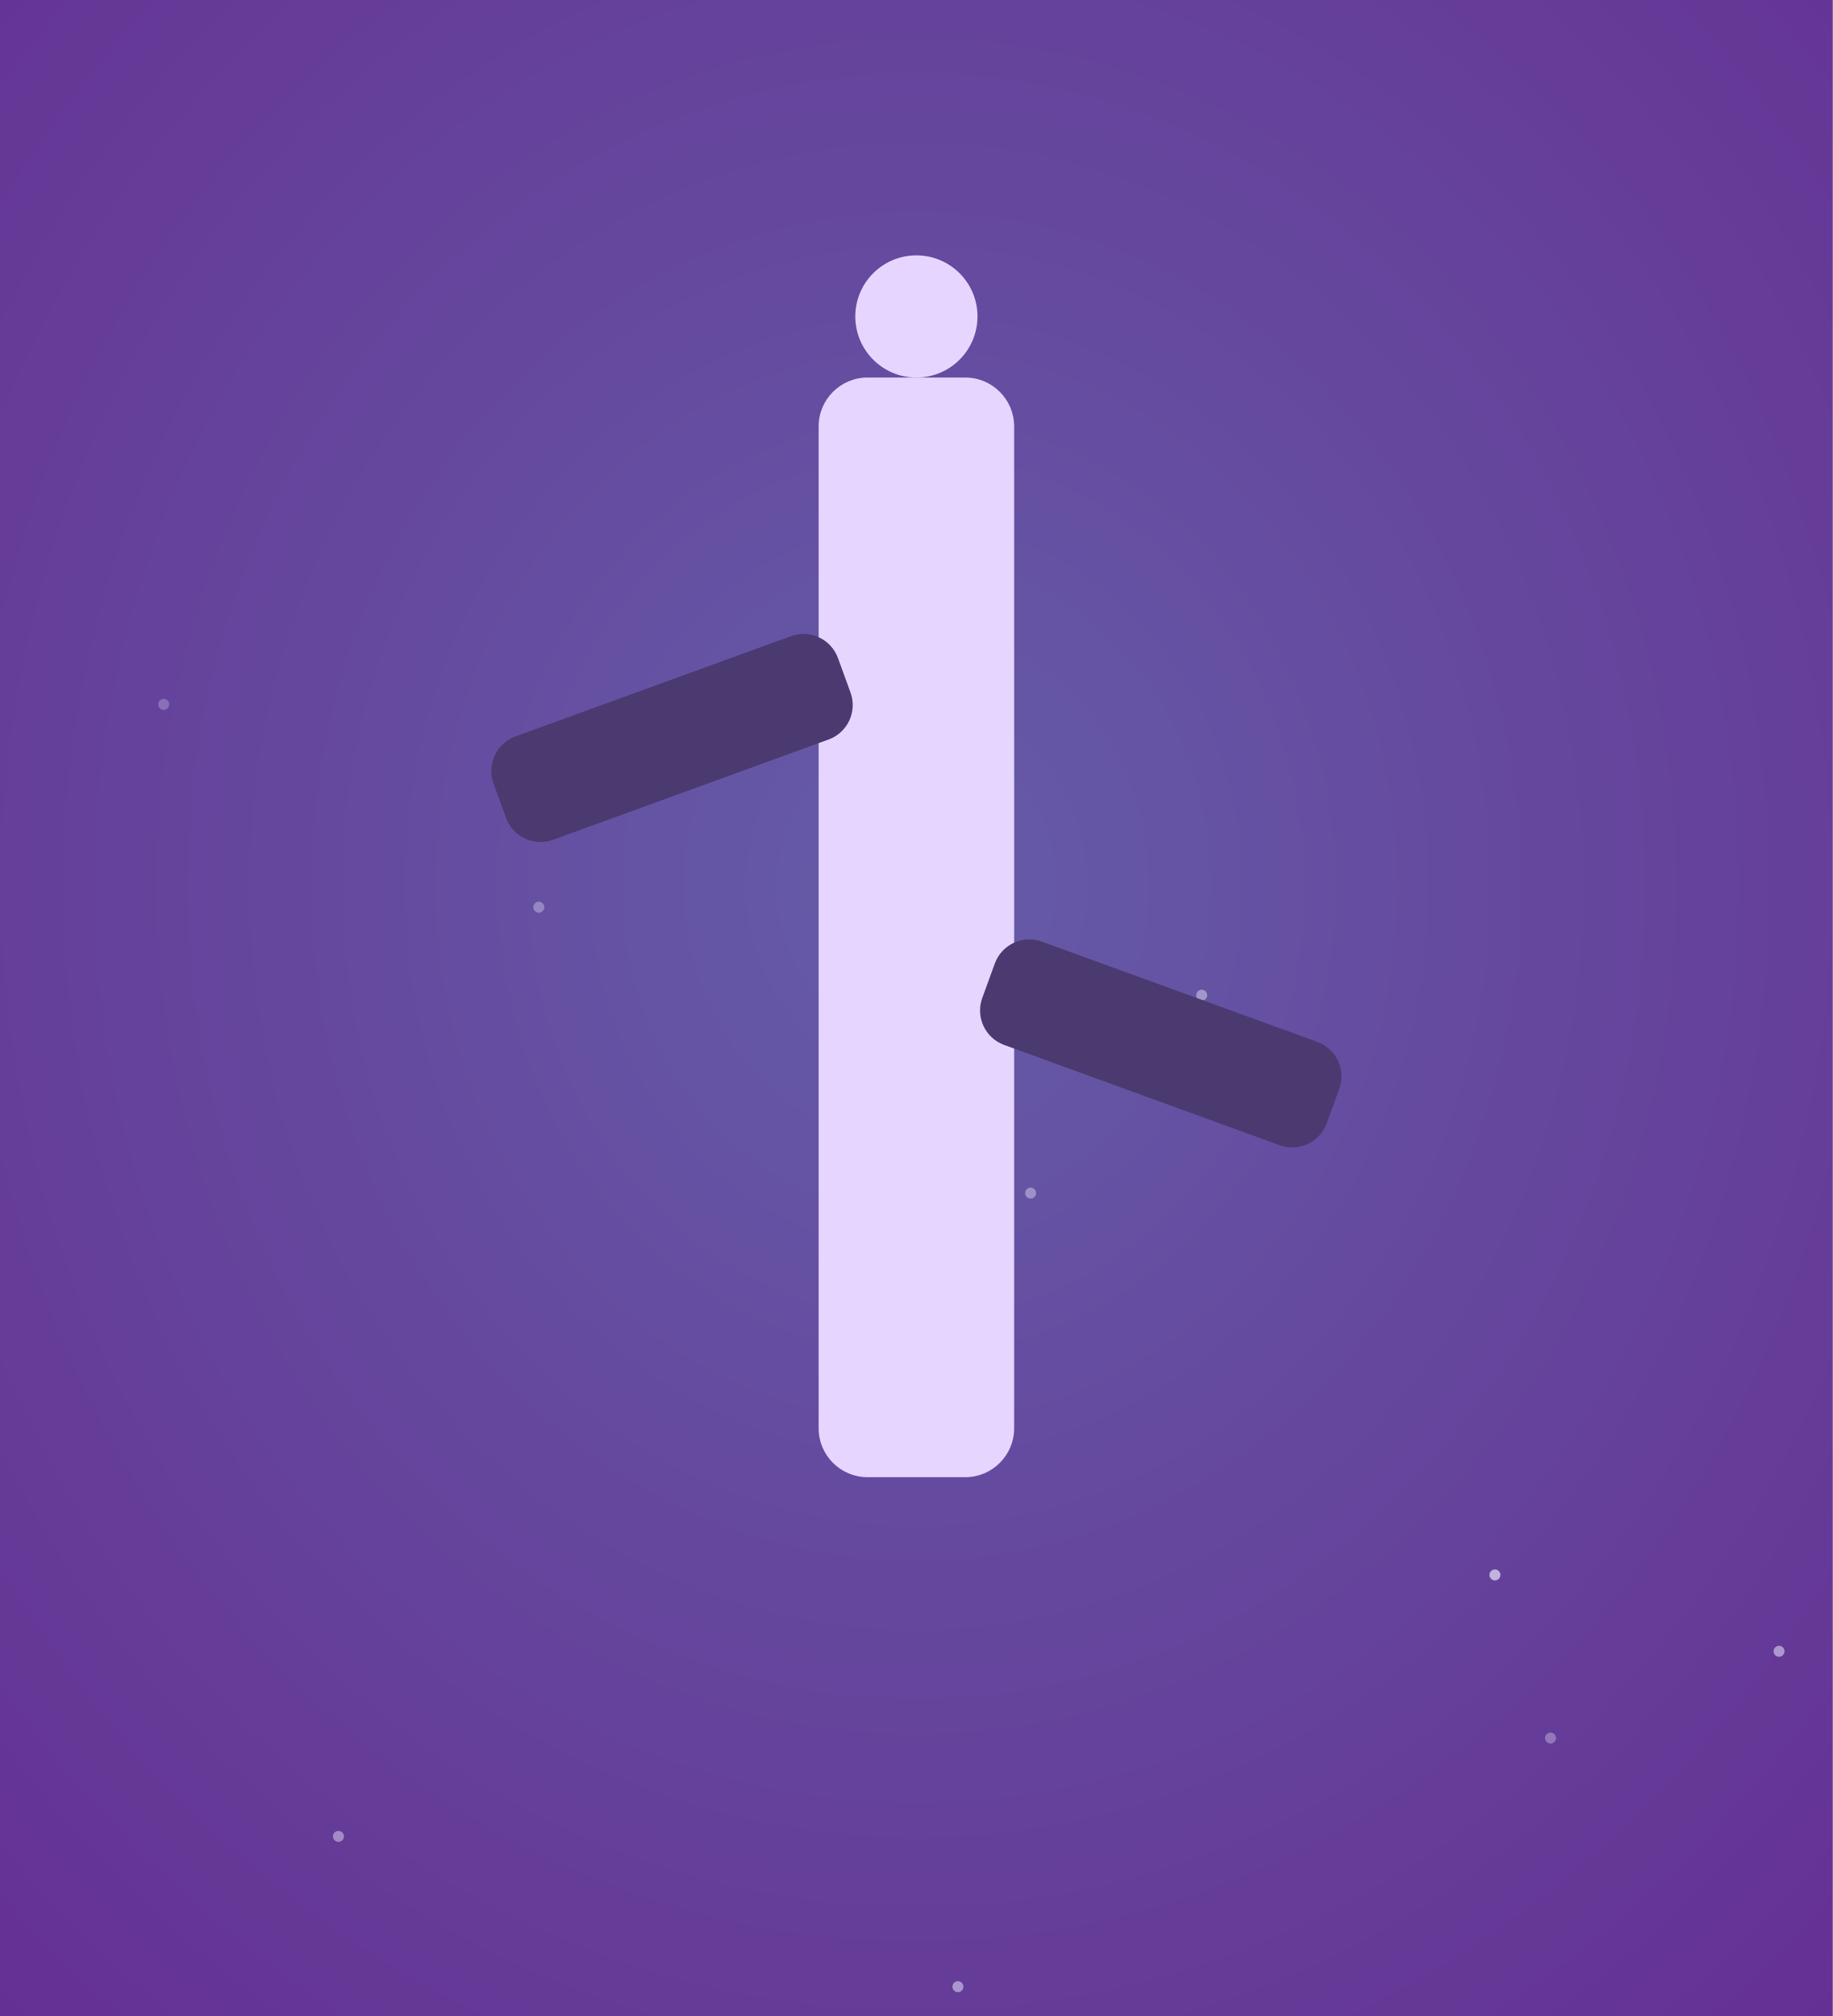
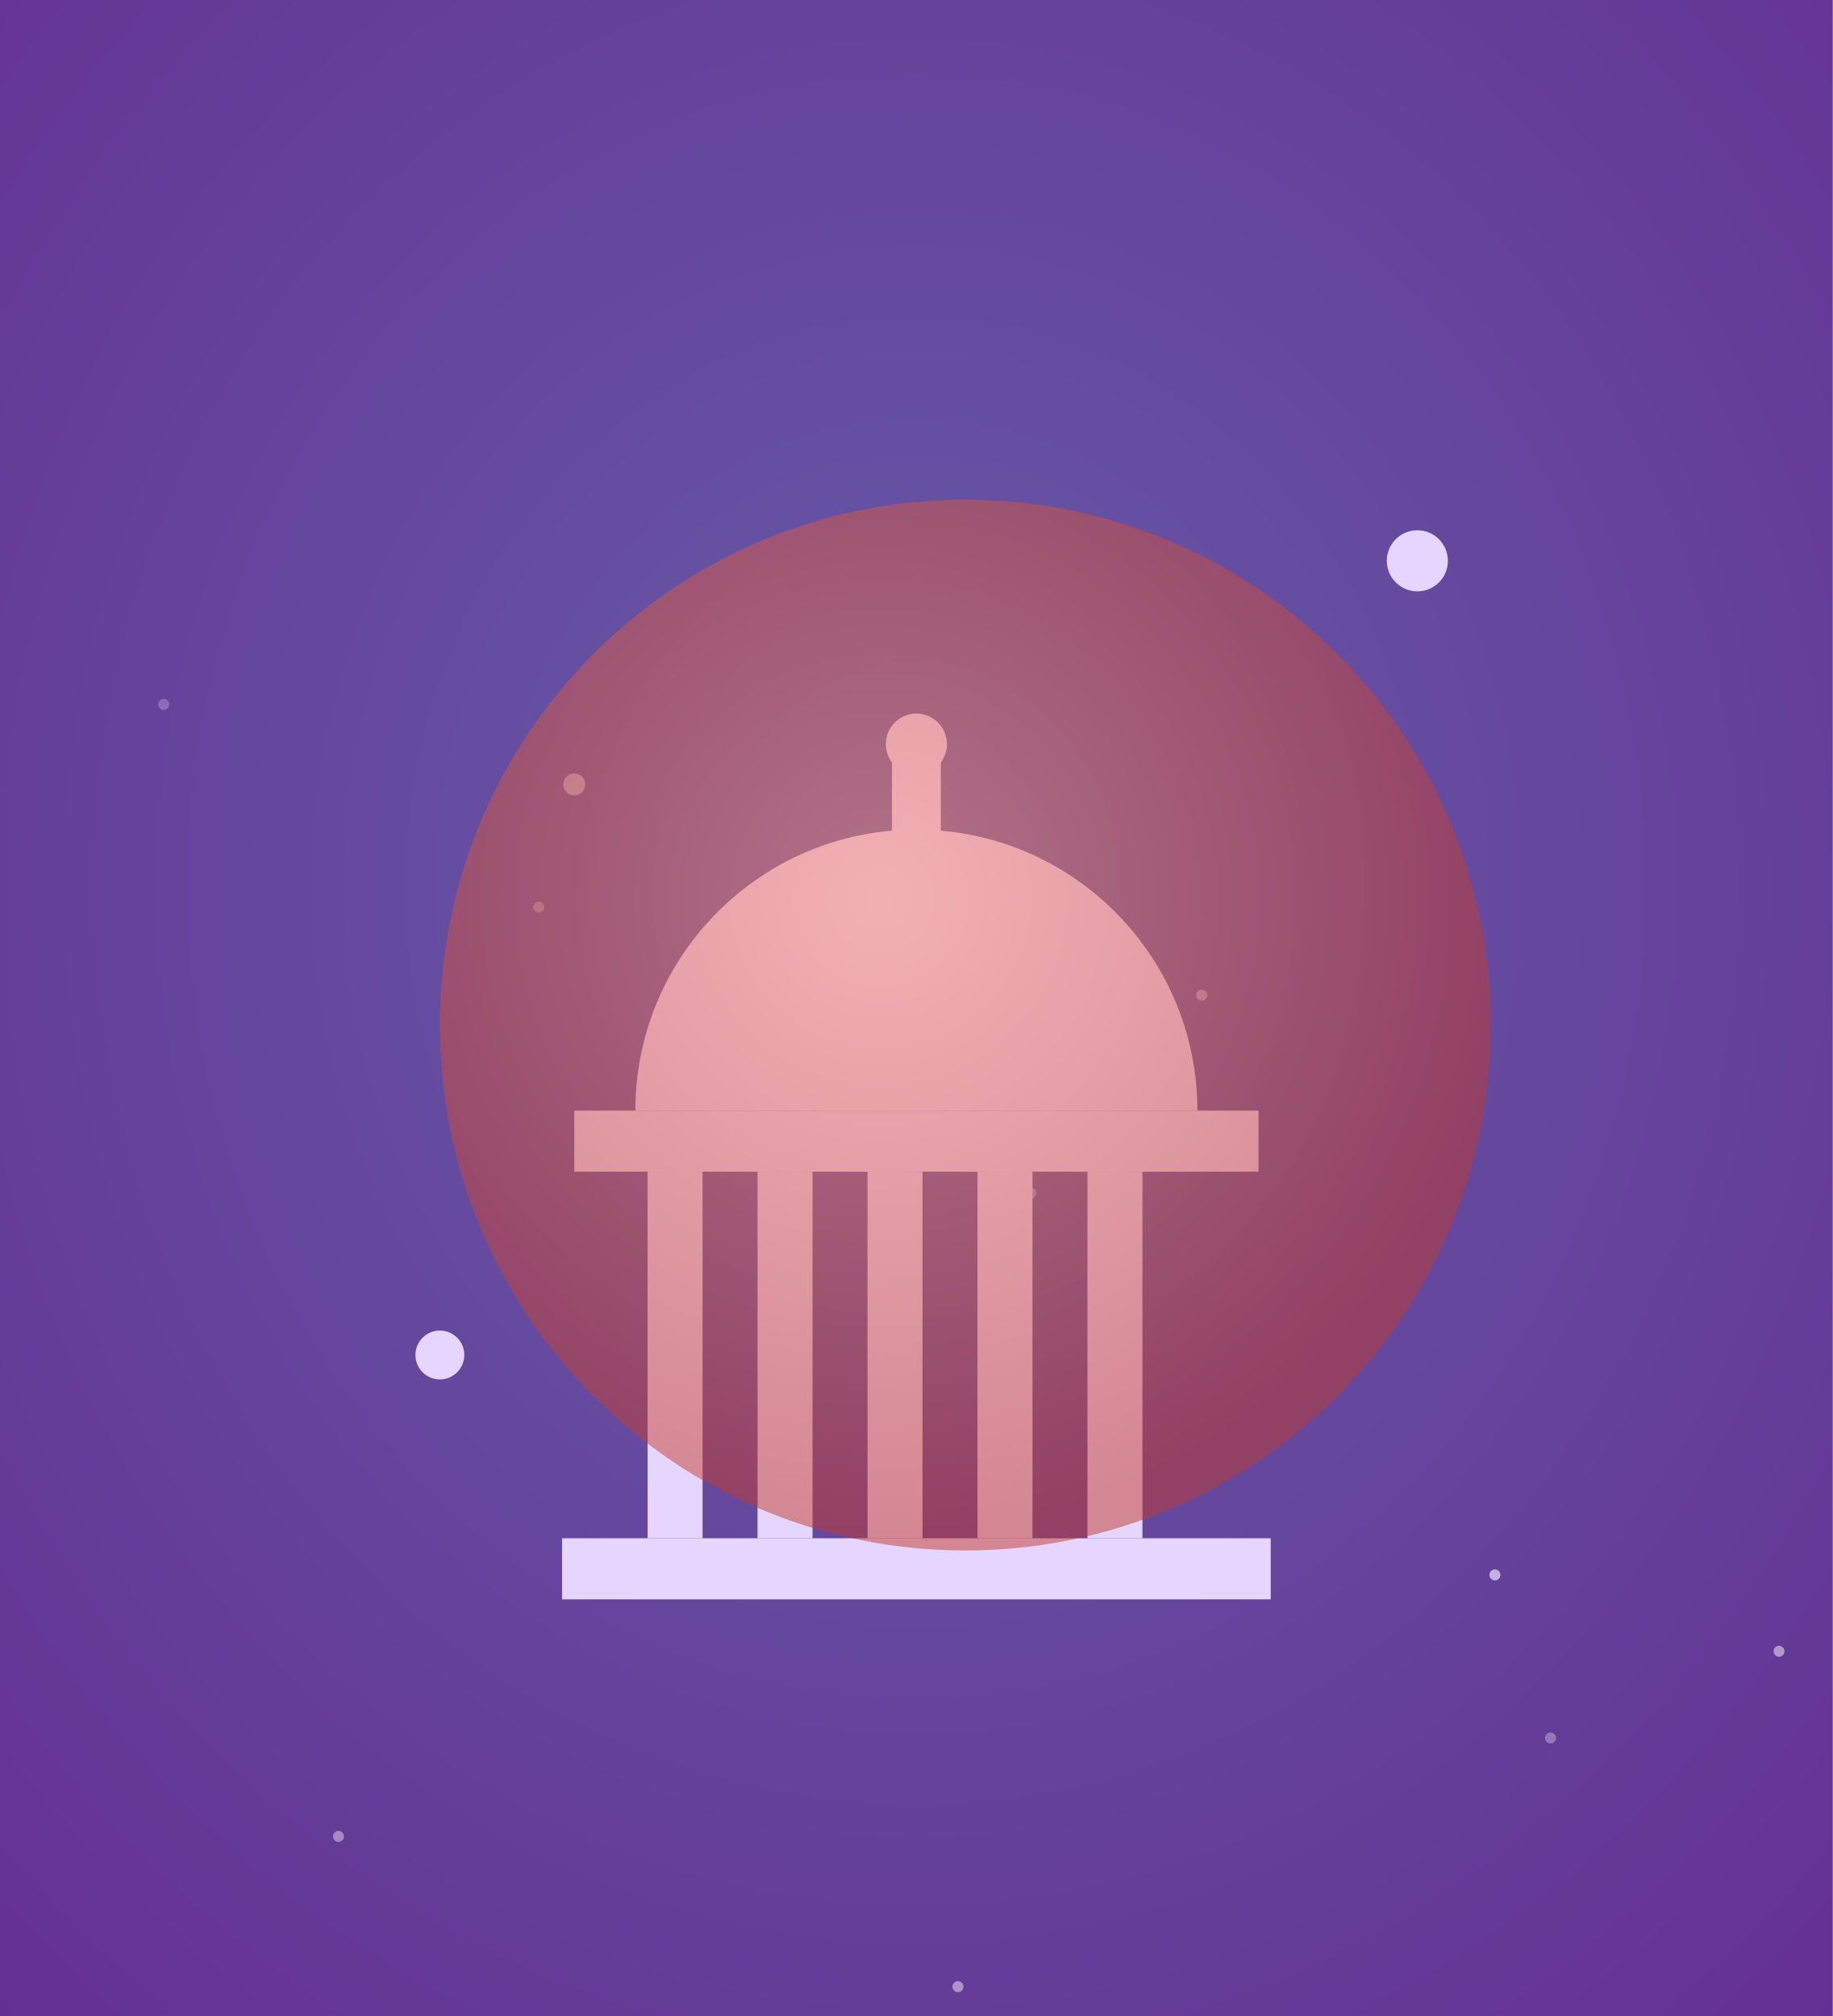
<svg xmlns="http://www.w3.org/2000/svg" viewBox="0 0 300 330" width="300" height="330">
  <defs>
    <radialGradient id="be2-bg" cx="50%" cy="44%" r="80%">
      <stop offset="0%" stop-color="#655ca8" />
      <stop offset="100%" stop-color="#652d91" />
+     </radialGradient>
+     <radialGradient id="be2-mars" cx="42%" cy="38%" r="60%">
+       <stop offset="0%" stop-color="#ff8a6a" />
+       <stop offset="100%" stop-color="#c03828" />
    </radialGradient>
  </defs>
  <rect width="300" height="330" fill="url(#be2-bg)" />
  <circle cx="168.7" cy="195.3" r="0.9" fill="#eef0ff" opacity="0.40" />
  <circle cx="55.4" cy="300.6" r="0.9" fill="#eef0ff" opacity="0.44" />
  <circle cx="244.7" cy="257.8" r="0.9" fill="#eef0ff" opacity="0.66" />
  <circle cx="88.2" cy="148.5" r="0.9" fill="#eef0ff" opacity="0.35" />
  <circle cx="26.8" cy="115.3" r="0.9" fill="#eef0ff" opacity="0.26" />
  <circle cx="156.8" cy="325.2" r="0.9" fill="#eef0ff" opacity="0.50" />
  <circle cx="196.7" cy="162.9" r="0.9" fill="#eef0ff" opacity="0.43" />
  <circle cx="253.8" cy="284.5" r="0.9" fill="#eef0ff" opacity="0.33" />
  <circle cx="291.2" cy="270.3" r="0.9" fill="#eef0ff" opacity="0.52" />
  <circle cx="94.0" cy="128.4" r="1.8" fill="#eef0ff" opacity="0.50" />
-   <rect x="134" y="61.8" width="32" height="180" rx="8" fill="#e6d6ff" />
-   <rect x="80" y="111.8" width="60" height="18" rx="6" fill="#4a3a70" transform="rotate(-20 110 120.8)" />
-   <rect x="160" y="161.8" width="60" height="18" rx="6" fill="#4a3a70" transform="rotate(20 190 170.8)" />
-   <circle cx="150" cy="51.8" r="10" fill="#e6d6ff" />
+   <g fill="#e6d6ff">
+     <path d="M104,181.8 a46,46 0 0 1 92,0 Z" />
+     <rect x="146" y="123.8" width="8" height="14" />
+     <circle cx="150" cy="121.8" r="5" />
+     <rect x="94" y="181.8 " width="112" height="10" />
+     <rect x="106" y="191.8" width="9" height="60" />
+     <rect x="124" y="191.8" width="9" height="60" />
+     <rect x="142" y="191.8" width="9" height="60" />
+     <rect x="160" y="191.8" width="9" height="60" />
+     <rect x="178" y="191.8" width="9" height="60" />
+     <rect x="92" y="251.8" width="116" height="10" />
+   </g>
+   <circle cx="158" cy="167.8" r="86" fill="url(#be2-mars)" opacity="0.5" />
+   <circle cx="232" cy="91.8" r="5" fill="#e6d6ff" />
+   <circle cx="72" cy="221.8" r="4" fill="#e6d6ff" />
</svg>
